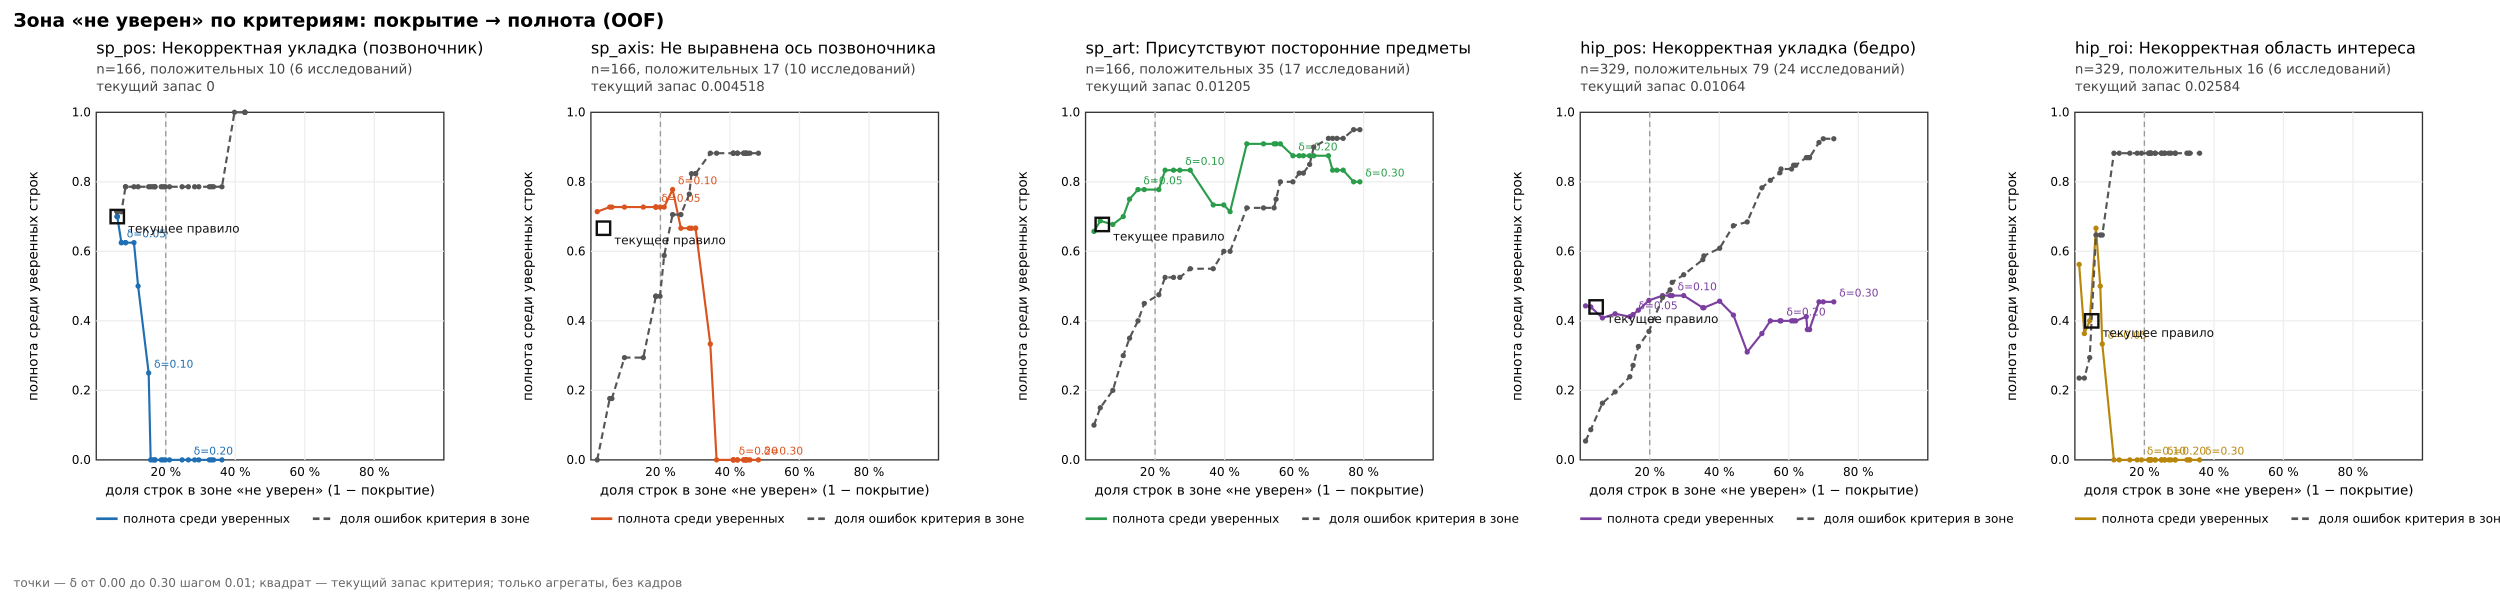
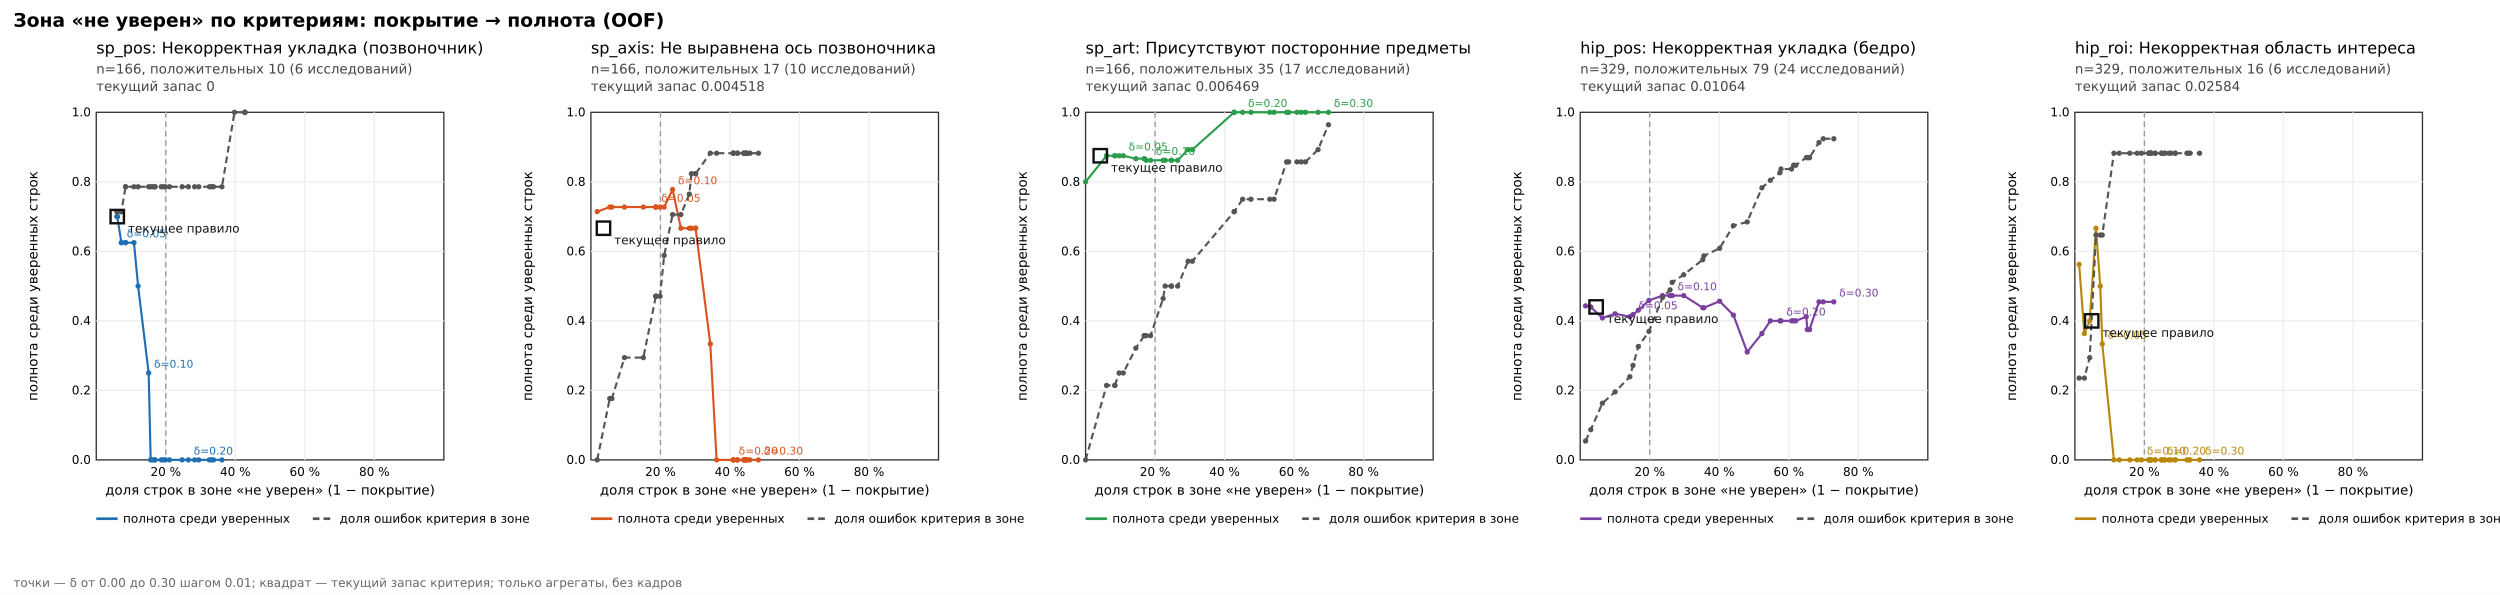
<svg xmlns="http://www.w3.org/2000/svg" width="1870" height="445" viewBox="0 0 1870 445" font-family="DejaVu Sans, Arial, sans-serif" font-size="11">
  <rect x="0" y="0" width="1870" height="445" fill="white" />
  <text x="10" y="20" font-size="14" font-weight="bold">Зона «не уверен» по критериям: покрытие → полнота (OOF)</text>
  <text x="72" y="40" font-size="12">sp_pos: Некорректная укладка (позвоночник)</text>
  <text x="72" y="55" font-size="10" fill="#444">n=166, положительных 10 (6 исследований)</text>
  <text x="72" y="68" font-size="10" fill="#444">текущий запас 0</text>
  <rect x="72" y="84" width="260" height="260" fill="none" stroke="#333" />
  <line x1="124.0" y1="84" x2="124.0" y2="344" stroke="#eee" />
  <line x1="72" y1="292.0" x2="332" y2="292.0" stroke="#eee" />
  <text x="124.0" y="356" text-anchor="middle" font-size="9">20 %</text>
  <text x="68" y="295.0" text-anchor="end" font-size="9">0.2</text>
  <line x1="176.0" y1="84" x2="176.0" y2="344" stroke="#eee" />
  <line x1="72" y1="240.0" x2="332" y2="240.0" stroke="#eee" />
  <text x="176.0" y="356" text-anchor="middle" font-size="9">40 %</text>
  <text x="68" y="243.0" text-anchor="end" font-size="9">0.4</text>
  <line x1="228.0" y1="84" x2="228.0" y2="344" stroke="#eee" />
  <line x1="72" y1="188.0" x2="332" y2="188.0" stroke="#eee" />
  <text x="228.0" y="356" text-anchor="middle" font-size="9">60 %</text>
  <text x="68" y="191.0" text-anchor="end" font-size="9">0.6</text>
  <line x1="280.0" y1="84" x2="280.0" y2="344" stroke="#eee" />
  <line x1="72" y1="136.0" x2="332" y2="136.0" stroke="#eee" />
  <text x="280.0" y="356" text-anchor="middle" font-size="9">80 %</text>
  <text x="68" y="139.0" text-anchor="end" font-size="9">0.8</text>
  <text x="68" y="347.0" text-anchor="end" font-size="9">0.0</text>
  <text x="68" y="87.0" text-anchor="end" font-size="9">1.0</text>
  <line x1="124.0" y1="84" x2="124.0" y2="344" stroke="#999" stroke-dasharray="4 3" />
  <polyline points="87.7,162.0 87.7,162.0 87.7,162.0 87.7,162.0 90.8,181.5 90.8,181.5 93.9,181.5 93.9,181.5 100.2,181.5 103.3,214.0 111.2,279.0 112.7,344.0 114.3,344.0 115.9,344.0 115.9,344.0 120.6,344.0 122.1,344.0 123.7,344.0 126.8,344.0 136.2,344.0 140.9,344.0 145.6,344.0 148.7,344.0 156.6,344.0 158.1,344.0 159.7,344.0 166.0,344.0" fill="none" stroke="#1f6fb2" stroke-width="1.6" />
  <circle cx="87.7" cy="162.0" r="2" fill="#1f6fb2" />
  <circle cx="87.7" cy="162.0" r="2" fill="#1f6fb2" />
  <circle cx="87.7" cy="162.0" r="2" fill="#1f6fb2" />
  <circle cx="87.7" cy="162.0" r="2" fill="#1f6fb2" />
  <circle cx="90.8" cy="181.5" r="2" fill="#1f6fb2" />
  <circle cx="90.8" cy="181.5" r="2" fill="#1f6fb2" />
  <circle cx="93.9" cy="181.5" r="2" fill="#1f6fb2" />
  <circle cx="93.9" cy="181.5" r="2" fill="#1f6fb2" />
  <circle cx="100.2" cy="181.5" r="2" fill="#1f6fb2" />
  <circle cx="103.3" cy="214.0" r="2" fill="#1f6fb2" />
  <circle cx="111.2" cy="279.0" r="2" fill="#1f6fb2" />
  <circle cx="112.7" cy="344.0" r="2" fill="#1f6fb2" />
  <circle cx="114.3" cy="344.0" r="2" fill="#1f6fb2" />
  <circle cx="115.9" cy="344.0" r="2" fill="#1f6fb2" />
  <circle cx="115.9" cy="344.0" r="2" fill="#1f6fb2" />
  <circle cx="120.6" cy="344.0" r="2" fill="#1f6fb2" />
  <circle cx="122.1" cy="344.0" r="2" fill="#1f6fb2" />
  <circle cx="123.7" cy="344.0" r="2" fill="#1f6fb2" />
  <circle cx="126.8" cy="344.0" r="2" fill="#1f6fb2" />
  <circle cx="136.2" cy="344.0" r="2" fill="#1f6fb2" />
  <circle cx="140.9" cy="344.0" r="2" fill="#1f6fb2" />
  <circle cx="145.6" cy="344.0" r="2" fill="#1f6fb2" />
  <circle cx="148.7" cy="344.0" r="2" fill="#1f6fb2" />
  <circle cx="156.6" cy="344.0" r="2" fill="#1f6fb2" />
  <circle cx="158.1" cy="344.0" r="2" fill="#1f6fb2" />
  <circle cx="159.7" cy="344.0" r="2" fill="#1f6fb2" />
  <circle cx="166.0" cy="344.0" r="2" fill="#1f6fb2" />
  <text x="94.8" y="177.5" font-size="8" fill="#1f6fb2">δ=0.05</text>
  <text x="115.2" y="275.0" font-size="8" fill="#1f6fb2">δ=0.10</text>
  <text x="144.9" y="340.0" font-size="8" fill="#1f6fb2">δ=0.20</text>
  <polyline points="87.7,158.3 87.7,158.3 87.7,158.3 87.7,158.3 90.8,158.3 90.8,158.3 93.9,139.7 93.9,139.7 100.2,139.7 103.3,139.7 111.2,139.7 112.7,139.7 114.3,139.7 115.9,139.7 115.9,139.7 120.6,139.7 122.1,139.7 123.7,139.7 126.8,139.7 136.2,139.7 140.9,139.7 145.6,139.7 148.7,139.7 156.6,139.7 158.1,139.7 159.7,139.7 166.0,139.7 175.4,84.0 183.2,84.0 183.2,84.0 183.2,84.0" fill="none" stroke="#555" stroke-width="1.6" stroke-dasharray="5 3" />
  <circle cx="87.7" cy="158.3" r="2" fill="#555" />
  <circle cx="87.7" cy="158.3" r="2" fill="#555" />
  <circle cx="87.7" cy="158.3" r="2" fill="#555" />
  <circle cx="87.7" cy="158.3" r="2" fill="#555" />
  <circle cx="90.8" cy="158.3" r="2" fill="#555" />
  <circle cx="90.8" cy="158.3" r="2" fill="#555" />
  <circle cx="93.9" cy="139.7" r="2" fill="#555" />
  <circle cx="93.9" cy="139.7" r="2" fill="#555" />
  <circle cx="100.2" cy="139.7" r="2" fill="#555" />
  <circle cx="103.3" cy="139.7" r="2" fill="#555" />
  <circle cx="111.2" cy="139.7" r="2" fill="#555" />
  <circle cx="112.7" cy="139.7" r="2" fill="#555" />
  <circle cx="114.3" cy="139.7" r="2" fill="#555" />
  <circle cx="115.9" cy="139.7" r="2" fill="#555" />
  <circle cx="115.9" cy="139.7" r="2" fill="#555" />
  <circle cx="120.6" cy="139.7" r="2" fill="#555" />
  <circle cx="122.1" cy="139.7" r="2" fill="#555" />
  <circle cx="123.7" cy="139.7" r="2" fill="#555" />
  <circle cx="126.8" cy="139.7" r="2" fill="#555" />
  <circle cx="136.2" cy="139.7" r="2" fill="#555" />
  <circle cx="140.9" cy="139.7" r="2" fill="#555" />
  <circle cx="145.6" cy="139.7" r="2" fill="#555" />
  <circle cx="148.7" cy="139.7" r="2" fill="#555" />
  <circle cx="156.6" cy="139.7" r="2" fill="#555" />
  <circle cx="158.1" cy="139.7" r="2" fill="#555" />
  <circle cx="159.7" cy="139.7" r="2" fill="#555" />
  <circle cx="166.0" cy="139.7" r="2" fill="#555" />
  <circle cx="175.4" cy="84.0" r="2" fill="#555" />
  <circle cx="183.2" cy="84.0" r="2" fill="#555" />
  <circle cx="183.2" cy="84.0" r="2" fill="#555" />
  <circle cx="183.2" cy="84.0" r="2" fill="#555" />
  <rect x="82.7" y="157.0" width="10" height="10" fill="none" stroke="#111" stroke-width="1.8" />
  <text x="95.7" y="174.0" font-size="9" fill="#111">текущее правило</text>
  <text x="202.0" y="370" text-anchor="middle" font-size="10">доля строк в зоне «не уверен» (1 − покрытие)</text>
  <text transform="translate(28,214.0) rotate(-90)" text-anchor="middle" font-size="10">полнота среди уверенных строк</text>
  <line x1="72" y1="388" x2="88" y2="388" stroke="#1f6fb2" stroke-width="2" />
  <text x="92" y="391" font-size="9">полнота среди уверенных</text>
  <line x1="234" y1="388" x2="250" y2="388" stroke="#555" stroke-width="2" stroke-dasharray="5 3" />
  <text x="254" y="391" font-size="9">доля ошибок критерия в зоне</text>
  <text x="442" y="40" font-size="12">sp_axis: Не выравнена ось позвоночника</text>
  <text x="442" y="55" font-size="10" fill="#444">n=166, положительных 17 (10 исследований)</text>
  <text x="442" y="68" font-size="10" fill="#444">текущий запас 0.004518</text>
  <rect x="442" y="84" width="260" height="260" fill="none" stroke="#333" />
  <line x1="494.0" y1="84" x2="494.0" y2="344" stroke="#eee" />
  <line x1="442" y1="292.0" x2="702" y2="292.0" stroke="#eee" />
  <text x="494.0" y="356" text-anchor="middle" font-size="9">20 %</text>
  <text x="438" y="295.0" text-anchor="end" font-size="9">0.2</text>
  <line x1="546.0" y1="84" x2="546.0" y2="344" stroke="#eee" />
  <line x1="442" y1="240.0" x2="702" y2="240.0" stroke="#eee" />
  <text x="546.0" y="356" text-anchor="middle" font-size="9">40 %</text>
  <text x="438" y="243.0" text-anchor="end" font-size="9">0.4</text>
  <line x1="598.0" y1="84" x2="598.0" y2="344" stroke="#eee" />
  <line x1="442" y1="188.0" x2="702" y2="188.0" stroke="#eee" />
  <text x="598.0" y="356" text-anchor="middle" font-size="9">60 %</text>
  <text x="438" y="191.0" text-anchor="end" font-size="9">0.6</text>
  <line x1="650.0" y1="84" x2="650.0" y2="344" stroke="#eee" />
  <line x1="442" y1="136.0" x2="702" y2="136.0" stroke="#eee" />
  <text x="650.0" y="356" text-anchor="middle" font-size="9">80 %</text>
  <text x="438" y="139.0" text-anchor="end" font-size="9">0.8</text>
  <text x="438" y="347.0" text-anchor="end" font-size="9">0.0</text>
  <text x="438" y="87.0" text-anchor="end" font-size="9">1.0</text>
  <line x1="494.0" y1="84" x2="494.0" y2="344" stroke="#999" stroke-dasharray="4 3" />
  <polyline points="446.7,158.3 456.1,154.9 457.7,154.9 467.1,154.9 481.2,154.9 490.6,154.9 490.6,154.9 490.6,154.9 493.7,154.9 496.8,154.9 503.1,141.8 509.3,170.7 515.6,170.7 517.2,170.7 520.3,170.7 520.3,170.7 531.3,257.3 536.0,344.0 548.5,344.0 548.5,344.0 548.5,344.0 551.6,344.0 551.6,344.0 556.3,344.0 556.3,344.0 557.9,344.0 557.9,344.0 557.9,344.0 559.5,344.0 561.0,344.0 567.3,344.0" fill="none" stroke="#d9541e" stroke-width="1.6" />
  <circle cx="446.7" cy="158.3" r="2" fill="#d9541e" />
  <circle cx="456.1" cy="154.9" r="2" fill="#d9541e" />
  <circle cx="457.7" cy="154.9" r="2" fill="#d9541e" />
  <circle cx="467.1" cy="154.9" r="2" fill="#d9541e" />
  <circle cx="481.2" cy="154.9" r="2" fill="#d9541e" />
  <circle cx="490.6" cy="154.9" r="2" fill="#d9541e" />
  <circle cx="490.6" cy="154.9" r="2" fill="#d9541e" />
  <circle cx="490.6" cy="154.9" r="2" fill="#d9541e" />
  <circle cx="493.7" cy="154.9" r="2" fill="#d9541e" />
  <circle cx="496.8" cy="154.9" r="2" fill="#d9541e" />
  <circle cx="503.1" cy="141.8" r="2" fill="#d9541e" />
  <circle cx="509.3" cy="170.7" r="2" fill="#d9541e" />
  <circle cx="515.6" cy="170.7" r="2" fill="#d9541e" />
  <circle cx="517.2" cy="170.7" r="2" fill="#d9541e" />
  <circle cx="520.3" cy="170.7" r="2" fill="#d9541e" />
  <circle cx="520.3" cy="170.7" r="2" fill="#d9541e" />
  <circle cx="531.3" cy="257.3" r="2" fill="#d9541e" />
  <circle cx="536.0" cy="344.0" r="2" fill="#d9541e" />
  <circle cx="548.5" cy="344.0" r="2" fill="#d9541e" />
  <circle cx="548.5" cy="344.0" r="2" fill="#d9541e" />
  <circle cx="548.5" cy="344.0" r="2" fill="#d9541e" />
  <circle cx="551.6" cy="344.0" r="2" fill="#d9541e" />
  <circle cx="551.6" cy="344.0" r="2" fill="#d9541e" />
  <circle cx="556.3" cy="344.0" r="2" fill="#d9541e" />
  <circle cx="556.3" cy="344.0" r="2" fill="#d9541e" />
  <circle cx="557.9" cy="344.0" r="2" fill="#d9541e" />
  <circle cx="557.9" cy="344.0" r="2" fill="#d9541e" />
  <circle cx="557.9" cy="344.0" r="2" fill="#d9541e" />
  <circle cx="559.5" cy="344.0" r="2" fill="#d9541e" />
  <circle cx="561.0" cy="344.0" r="2" fill="#d9541e" />
  <circle cx="567.3" cy="344.0" r="2" fill="#d9541e" />
  <text x="494.6" y="150.9" font-size="8" fill="#d9541e">δ=0.05</text>
  <text x="507.1" y="137.8" font-size="8" fill="#d9541e">δ=0.10</text>
  <text x="552.5" y="340.0" font-size="8" fill="#d9541e">δ=0.20</text>
  <text x="571.3" y="340.0" font-size="8" fill="#d9541e">δ=0.30</text>
  <polyline points="446.7,344.0 456.1,298.1 457.7,298.1 467.1,267.5 481.2,267.5 490.6,221.6 490.6,221.6 490.6,221.6 493.7,221.6 496.8,191.1 503.1,160.5 509.3,160.5 515.6,145.2 517.2,129.9 520.3,129.9 520.3,129.9 531.3,114.6 536.0,114.6 548.5,114.6 548.5,114.6 548.5,114.6 551.6,114.6 551.6,114.6 556.3,114.6 556.3,114.6 557.9,114.6 557.9,114.6 557.9,114.6 559.5,114.6 561.0,114.6 567.3,114.6" fill="none" stroke="#555" stroke-width="1.6" stroke-dasharray="5 3" />
  <circle cx="446.7" cy="344.0" r="2" fill="#555" />
  <circle cx="456.1" cy="298.1" r="2" fill="#555" />
  <circle cx="457.7" cy="298.1" r="2" fill="#555" />
  <circle cx="467.1" cy="267.5" r="2" fill="#555" />
  <circle cx="481.2" cy="267.5" r="2" fill="#555" />
  <circle cx="490.6" cy="221.6" r="2" fill="#555" />
  <circle cx="490.6" cy="221.6" r="2" fill="#555" />
  <circle cx="490.6" cy="221.6" r="2" fill="#555" />
  <circle cx="493.7" cy="221.6" r="2" fill="#555" />
  <circle cx="496.8" cy="191.1" r="2" fill="#555" />
  <circle cx="503.1" cy="160.5" r="2" fill="#555" />
  <circle cx="509.3" cy="160.5" r="2" fill="#555" />
  <circle cx="515.6" cy="145.2" r="2" fill="#555" />
  <circle cx="517.2" cy="129.9" r="2" fill="#555" />
  <circle cx="520.3" cy="129.9" r="2" fill="#555" />
  <circle cx="520.3" cy="129.9" r="2" fill="#555" />
  <circle cx="531.3" cy="114.6" r="2" fill="#555" />
  <circle cx="536.0" cy="114.6" r="2" fill="#555" />
  <circle cx="548.5" cy="114.6" r="2" fill="#555" />
  <circle cx="548.5" cy="114.6" r="2" fill="#555" />
  <circle cx="548.5" cy="114.6" r="2" fill="#555" />
  <circle cx="551.6" cy="114.6" r="2" fill="#555" />
  <circle cx="551.6" cy="114.6" r="2" fill="#555" />
  <circle cx="556.3" cy="114.6" r="2" fill="#555" />
  <circle cx="556.3" cy="114.6" r="2" fill="#555" />
  <circle cx="557.9" cy="114.6" r="2" fill="#555" />
  <circle cx="557.9" cy="114.6" r="2" fill="#555" />
  <circle cx="557.9" cy="114.6" r="2" fill="#555" />
  <circle cx="559.5" cy="114.6" r="2" fill="#555" />
  <circle cx="561.0" cy="114.6" r="2" fill="#555" />
  <circle cx="567.3" cy="114.6" r="2" fill="#555" />
  <rect x="446.4" y="165.7" width="10" height="10" fill="none" stroke="#111" stroke-width="1.8" />
  <text x="459.4" y="182.7" font-size="9" fill="#111">текущее правило</text>
  <text x="572.0" y="370" text-anchor="middle" font-size="10">доля строк в зоне «не уверен» (1 − покрытие)</text>
  <text transform="translate(398,214.0) rotate(-90)" text-anchor="middle" font-size="10">полнота среди уверенных строк</text>
  <line x1="442" y1="388" x2="458" y2="388" stroke="#d9541e" stroke-width="2" />
  <text x="462" y="391" font-size="9">полнота среди уверенных</text>
  <line x1="604" y1="388" x2="620" y2="388" stroke="#555" stroke-width="2" stroke-dasharray="5 3" />
  <text x="624" y="391" font-size="9">доля ошибок критерия в зоне</text>
  <text x="812" y="40" font-size="12">sp_art: Присутствуют посторонние предметы</text>
  <text x="812" y="55" font-size="10" fill="#444">n=166, положительных 35 (17 исследований)</text>
-   <text x="812" y="68" font-size="10" fill="#444">текущий запас 0.01205</text>
+   <text x="812" y="68" font-size="10" fill="#444">текущий запас 0.006469</text>
  <rect x="812" y="84" width="260" height="260" fill="none" stroke="#333" />
  <line x1="864.0" y1="84" x2="864.0" y2="344" stroke="#eee" />
  <line x1="812" y1="292.0" x2="1072" y2="292.0" stroke="#eee" />
  <text x="864.0" y="356" text-anchor="middle" font-size="9">20 %</text>
  <text x="808" y="295.0" text-anchor="end" font-size="9">0.2</text>
  <line x1="916.0" y1="84" x2="916.0" y2="344" stroke="#eee" />
  <line x1="812" y1="240.0" x2="1072" y2="240.0" stroke="#eee" />
  <text x="916.0" y="356" text-anchor="middle" font-size="9">40 %</text>
  <text x="808" y="243.0" text-anchor="end" font-size="9">0.4</text>
  <line x1="968.0" y1="84" x2="968.0" y2="344" stroke="#eee" />
  <line x1="812" y1="188.0" x2="1072" y2="188.0" stroke="#eee" />
  <text x="968.0" y="356" text-anchor="middle" font-size="9">60 %</text>
  <text x="808" y="191.0" text-anchor="end" font-size="9">0.6</text>
  <line x1="1020.0" y1="84" x2="1020.0" y2="344" stroke="#eee" />
  <line x1="812" y1="136.0" x2="1072" y2="136.0" stroke="#eee" />
  <text x="1020.0" y="356" text-anchor="middle" font-size="9">80 %</text>
  <text x="808" y="139.0" text-anchor="end" font-size="9">0.8</text>
  <text x="808" y="347.0" text-anchor="end" font-size="9">0.0</text>
  <text x="808" y="87.0" text-anchor="end" font-size="9">1.0</text>
  <line x1="864.0" y1="84" x2="864.0" y2="344" stroke="#999" stroke-dasharray="4 3" />
-   <polyline points="818.3,173.1 823.0,165.2 832.4,167.9 840.2,162.0 844.9,149.0 851.2,141.8 855.9,141.8 866.8,141.8 871.5,127.3 877.8,127.3 882.5,127.3 890.3,127.3 907.5,153.3 915.4,153.3 920.1,158.3 932.6,107.6 945.1,107.6 953.0,107.6 954.5,107.6 957.7,107.6 967.1,116.5 971.8,116.5 974.9,116.5 979.6,116.5 982.7,116.5 993.7,116.5 996.8,127.3 1000.0,127.3 1004.7,127.3 1012.5,136.0 1017.2,136.0" fill="none" stroke="#2a9d4b" stroke-width="1.6" />
-   <circle cx="818.3" cy="173.1" r="2" fill="#2a9d4b" />
-   <circle cx="823.0" cy="165.2" r="2" fill="#2a9d4b" />
-   <circle cx="832.4" cy="167.9" r="2" fill="#2a9d4b" />
-   <circle cx="840.2" cy="162.0" r="2" fill="#2a9d4b" />
-   <circle cx="844.9" cy="149.0" r="2" fill="#2a9d4b" />
-   <circle cx="851.2" cy="141.8" r="2" fill="#2a9d4b" />
-   <circle cx="855.9" cy="141.8" r="2" fill="#2a9d4b" />
-   <circle cx="866.8" cy="141.8" r="2" fill="#2a9d4b" />
-   <circle cx="871.5" cy="127.3" r="2" fill="#2a9d4b" />
-   <circle cx="877.8" cy="127.3" r="2" fill="#2a9d4b" />
-   <circle cx="882.5" cy="127.3" r="2" fill="#2a9d4b" />
-   <circle cx="890.3" cy="127.3" r="2" fill="#2a9d4b" />
-   <circle cx="907.5" cy="153.3" r="2" fill="#2a9d4b" />
-   <circle cx="915.4" cy="153.3" r="2" fill="#2a9d4b" />
-   <circle cx="920.1" cy="158.3" r="2" fill="#2a9d4b" />
-   <circle cx="932.6" cy="107.6" r="2" fill="#2a9d4b" />
-   <circle cx="945.1" cy="107.6" r="2" fill="#2a9d4b" />
-   <circle cx="953.0" cy="107.6" r="2" fill="#2a9d4b" />
-   <circle cx="954.5" cy="107.6" r="2" fill="#2a9d4b" />
-   <circle cx="957.7" cy="107.6" r="2" fill="#2a9d4b" />
-   <circle cx="967.1" cy="116.5" r="2" fill="#2a9d4b" />
-   <circle cx="971.8" cy="116.5" r="2" fill="#2a9d4b" />
-   <circle cx="974.9" cy="116.5" r="2" fill="#2a9d4b" />
-   <circle cx="979.6" cy="116.5" r="2" fill="#2a9d4b" />
-   <circle cx="982.7" cy="116.5" r="2" fill="#2a9d4b" />
-   <circle cx="993.7" cy="116.5" r="2" fill="#2a9d4b" />
-   <circle cx="996.8" cy="127.3" r="2" fill="#2a9d4b" />
-   <circle cx="1000.0" cy="127.3" r="2" fill="#2a9d4b" />
-   <circle cx="1004.7" cy="127.3" r="2" fill="#2a9d4b" />
-   <circle cx="1012.5" cy="136.0" r="2" fill="#2a9d4b" />
-   <circle cx="1017.2" cy="136.0" r="2" fill="#2a9d4b" />
-   <text x="855.2" y="137.8" font-size="8" fill="#2a9d4b">δ=0.05</text>
-   <text x="886.5" y="123.3" font-size="8" fill="#2a9d4b">δ=0.10</text>
-   <text x="971.1" y="112.5" font-size="8" fill="#2a9d4b">δ=0.20</text>
-   <text x="1021.2" y="132.0" font-size="8" fill="#2a9d4b">δ=0.30</text>
-   <polyline points="818.3,318.0 823.0,305.0 832.4,292.0 840.2,266.0 844.9,253.0 851.2,240.0 855.9,227.0 866.8,220.5 871.5,207.5 877.8,207.5 882.5,207.5 890.3,201.0 907.5,201.0 915.4,188.0 920.1,188.0 932.6,155.5 945.1,155.5 953.0,155.5 954.5,149.0 957.7,136.0 967.1,136.0 971.8,129.5 974.9,129.5 979.6,123.0 982.7,110.0 993.7,103.5 996.8,103.5 1000.0,103.5 1004.7,103.5 1012.5,97.0 1017.2,97.0" fill="none" stroke="#555" stroke-width="1.6" stroke-dasharray="5 3" />
-   <circle cx="818.3" cy="318.0" r="2" fill="#555" />
-   <circle cx="823.0" cy="305.0" r="2" fill="#555" />
-   <circle cx="832.4" cy="292.0" r="2" fill="#555" />
-   <circle cx="840.2" cy="266.0" r="2" fill="#555" />
-   <circle cx="844.9" cy="253.0" r="2" fill="#555" />
-   <circle cx="851.2" cy="240.0" r="2" fill="#555" />
-   <circle cx="855.9" cy="227.0" r="2" fill="#555" />
-   <circle cx="866.8" cy="220.5" r="2" fill="#555" />
-   <circle cx="871.5" cy="207.5" r="2" fill="#555" />
-   <circle cx="877.8" cy="207.5" r="2" fill="#555" />
-   <circle cx="882.5" cy="207.5" r="2" fill="#555" />
-   <circle cx="890.3" cy="201.0" r="2" fill="#555" />
-   <circle cx="907.5" cy="201.0" r="2" fill="#555" />
-   <circle cx="915.4" cy="188.0" r="2" fill="#555" />
-   <circle cx="920.1" cy="188.0" r="2" fill="#555" />
-   <circle cx="932.6" cy="155.5" r="2" fill="#555" />
-   <circle cx="945.1" cy="155.5" r="2" fill="#555" />
-   <circle cx="953.0" cy="155.5" r="2" fill="#555" />
-   <circle cx="954.5" cy="149.0" r="2" fill="#555" />
-   <circle cx="957.7" cy="136.0" r="2" fill="#555" />
-   <circle cx="967.1" cy="136.0" r="2" fill="#555" />
-   <circle cx="971.8" cy="129.5" r="2" fill="#555" />
-   <circle cx="974.9" cy="129.5" r="2" fill="#555" />
-   <circle cx="979.6" cy="123.0" r="2" fill="#555" />
-   <circle cx="982.7" cy="110.0" r="2" fill="#555" />
-   <circle cx="993.7" cy="103.5" r="2" fill="#555" />
-   <circle cx="996.8" cy="103.5" r="2" fill="#555" />
-   <circle cx="1000.0" cy="103.5" r="2" fill="#555" />
-   <circle cx="1004.7" cy="103.5" r="2" fill="#555" />
-   <circle cx="1012.5" cy="97.0" r="2" fill="#555" />
-   <circle cx="1017.2" cy="97.0" r="2" fill="#555" />
-   <rect x="819.5" y="162.9" width="10" height="10" fill="none" stroke="#111" stroke-width="1.8" />
-   <text x="832.5" y="179.9" font-size="9" fill="#111">текущее правило</text>
+   <polyline points="812.0,136.0 827.7,116.5 833.9,116.5 833.9,116.5 837.1,116.5 840.2,116.5 849.6,118.7 855.9,118.7 855.9,118.7 857.4,119.9 860.6,119.9 870.0,119.9 871.5,119.9 876.2,119.9 876.2,119.9 880.9,119.9 888.7,111.9 891.9,111.9 923.2,84.0 923.2,84.0 929.5,84.0 935.7,84.0 949.8,84.0 953.0,84.0 962.4,84.0 963.9,84.0 970.2,84.0 973.3,84.0 976.5,84.0 985.9,84.0 993.7,84.0" fill="none" stroke="#2a9d4b" stroke-width="1.6" />
+   <circle cx="812.0" cy="136.0" r="2" fill="#2a9d4b" />
+   <circle cx="827.7" cy="116.5" r="2" fill="#2a9d4b" />
+   <circle cx="833.9" cy="116.5" r="2" fill="#2a9d4b" />
+   <circle cx="833.9" cy="116.5" r="2" fill="#2a9d4b" />
+   <circle cx="837.1" cy="116.5" r="2" fill="#2a9d4b" />
+   <circle cx="840.2" cy="116.5" r="2" fill="#2a9d4b" />
+   <circle cx="849.6" cy="118.7" r="2" fill="#2a9d4b" />
+   <circle cx="855.9" cy="118.7" r="2" fill="#2a9d4b" />
+   <circle cx="855.9" cy="118.7" r="2" fill="#2a9d4b" />
+   <circle cx="857.4" cy="119.9" r="2" fill="#2a9d4b" />
+   <circle cx="860.6" cy="119.9" r="2" fill="#2a9d4b" />
+   <circle cx="870.0" cy="119.9" r="2" fill="#2a9d4b" />
+   <circle cx="871.5" cy="119.9" r="2" fill="#2a9d4b" />
+   <circle cx="876.2" cy="119.9" r="2" fill="#2a9d4b" />
+   <circle cx="876.2" cy="119.9" r="2" fill="#2a9d4b" />
+   <circle cx="880.9" cy="119.9" r="2" fill="#2a9d4b" />
+   <circle cx="888.7" cy="111.9" r="2" fill="#2a9d4b" />
+   <circle cx="891.9" cy="111.9" r="2" fill="#2a9d4b" />
+   <circle cx="923.2" cy="84.0" r="2" fill="#2a9d4b" />
+   <circle cx="923.2" cy="84.0" r="2" fill="#2a9d4b" />
+   <circle cx="929.5" cy="84.0" r="2" fill="#2a9d4b" />
+   <circle cx="935.7" cy="84.0" r="2" fill="#2a9d4b" />
+   <circle cx="949.8" cy="84.0" r="2" fill="#2a9d4b" />
+   <circle cx="953.0" cy="84.0" r="2" fill="#2a9d4b" />
+   <circle cx="962.4" cy="84.0" r="2" fill="#2a9d4b" />
+   <circle cx="963.9" cy="84.0" r="2" fill="#2a9d4b" />
+   <circle cx="970.2" cy="84.0" r="2" fill="#2a9d4b" />
+   <circle cx="973.3" cy="84.0" r="2" fill="#2a9d4b" />
+   <circle cx="976.5" cy="84.0" r="2" fill="#2a9d4b" />
+   <circle cx="985.9" cy="84.0" r="2" fill="#2a9d4b" />
+   <circle cx="993.7" cy="84.0" r="2" fill="#2a9d4b" />
+   <text x="844.2" y="112.5" font-size="8" fill="#2a9d4b">δ=0.05</text>
+   <text x="864.6" y="115.9" font-size="8" fill="#2a9d4b">δ=0.10</text>
+   <text x="933.5" y="80.0" font-size="8" fill="#2a9d4b">δ=0.20</text>
+   <text x="997.7" y="80.0" font-size="8" fill="#2a9d4b">δ=0.30</text>
+   <polyline points="812.0,344.0 827.7,288.3 833.9,288.3 833.9,288.3 837.1,279.0 840.2,279.0 849.6,260.4 855.9,251.1 855.9,251.1 857.4,251.1 860.6,251.1 870.0,223.3 871.5,214.0 876.2,214.0 876.2,214.0 880.9,214.0 888.7,195.4 891.9,195.4 923.2,158.3 923.2,158.3 929.5,149.0 935.7,149.0 949.8,149.0 953.0,149.0 962.4,121.1 963.9,121.1 970.2,121.1 973.3,121.1 976.5,121.1 985.9,111.9 993.7,93.3" fill="none" stroke="#555" stroke-width="1.6" stroke-dasharray="5 3" />
+   <circle cx="812.0" cy="344.0" r="2" fill="#555" />
+   <circle cx="827.7" cy="288.3" r="2" fill="#555" />
+   <circle cx="833.9" cy="288.3" r="2" fill="#555" />
+   <circle cx="833.9" cy="288.3" r="2" fill="#555" />
+   <circle cx="837.1" cy="279.0" r="2" fill="#555" />
+   <circle cx="840.2" cy="279.0" r="2" fill="#555" />
+   <circle cx="849.6" cy="260.4" r="2" fill="#555" />
+   <circle cx="855.9" cy="251.1" r="2" fill="#555" />
+   <circle cx="855.9" cy="251.1" r="2" fill="#555" />
+   <circle cx="857.4" cy="251.1" r="2" fill="#555" />
+   <circle cx="860.6" cy="251.1" r="2" fill="#555" />
+   <circle cx="870.0" cy="223.3" r="2" fill="#555" />
+   <circle cx="871.5" cy="214.0" r="2" fill="#555" />
+   <circle cx="876.2" cy="214.0" r="2" fill="#555" />
+   <circle cx="876.2" cy="214.0" r="2" fill="#555" />
+   <circle cx="880.9" cy="214.0" r="2" fill="#555" />
+   <circle cx="888.7" cy="195.4" r="2" fill="#555" />
+   <circle cx="891.9" cy="195.4" r="2" fill="#555" />
+   <circle cx="923.2" cy="158.3" r="2" fill="#555" />
+   <circle cx="923.2" cy="158.3" r="2" fill="#555" />
+   <circle cx="929.5" cy="149.0" r="2" fill="#555" />
+   <circle cx="935.7" cy="149.0" r="2" fill="#555" />
+   <circle cx="949.8" cy="149.0" r="2" fill="#555" />
+   <circle cx="953.0" cy="149.0" r="2" fill="#555" />
+   <circle cx="962.4" cy="121.1" r="2" fill="#555" />
+   <circle cx="963.9" cy="121.1" r="2" fill="#555" />
+   <circle cx="970.2" cy="121.1" r="2" fill="#555" />
+   <circle cx="973.3" cy="121.1" r="2" fill="#555" />
+   <circle cx="976.5" cy="121.1" r="2" fill="#555" />
+   <circle cx="985.9" cy="111.9" r="2" fill="#555" />
+   <circle cx="993.7" cy="93.3" r="2" fill="#555" />
+   <rect x="818.0" y="111.5" width="10" height="10" fill="none" stroke="#111" stroke-width="1.8" />
+   <text x="831.0" y="128.5" font-size="9" fill="#111">текущее правило</text>
  <text x="942.0" y="370" text-anchor="middle" font-size="10">доля строк в зоне «не уверен» (1 − покрытие)</text>
  <text transform="translate(768,214.0) rotate(-90)" text-anchor="middle" font-size="10">полнота среди уверенных строк</text>
  <line x1="812" y1="388" x2="828" y2="388" stroke="#2a9d4b" stroke-width="2" />
  <text x="832" y="391" font-size="9">полнота среди уверенных</text>
  <line x1="974" y1="388" x2="990" y2="388" stroke="#555" stroke-width="2" stroke-dasharray="5 3" />
  <text x="994" y="391" font-size="9">доля ошибок критерия в зоне</text>
  <text x="1182" y="40" font-size="12">hip_pos: Некорректная укладка (бедро)</text>
  <text x="1182" y="55" font-size="10" fill="#444">n=329, положительных 79 (24 исследований)</text>
  <text x="1182" y="68" font-size="10" fill="#444">текущий запас 0.01064</text>
  <rect x="1182" y="84" width="260" height="260" fill="none" stroke="#333" />
  <line x1="1234.0" y1="84" x2="1234.0" y2="344" stroke="#eee" />
  <line x1="1182" y1="292.0" x2="1442" y2="292.0" stroke="#eee" />
  <text x="1234.0" y="356" text-anchor="middle" font-size="9">20 %</text>
  <text x="1178" y="295.0" text-anchor="end" font-size="9">0.2</text>
  <line x1="1286.0" y1="84" x2="1286.0" y2="344" stroke="#eee" />
  <line x1="1182" y1="240.0" x2="1442" y2="240.0" stroke="#eee" />
  <text x="1286.0" y="356" text-anchor="middle" font-size="9">40 %</text>
  <text x="1178" y="243.0" text-anchor="end" font-size="9">0.4</text>
  <line x1="1338.0" y1="84" x2="1338.0" y2="344" stroke="#eee" />
  <line x1="1182" y1="188.0" x2="1442" y2="188.0" stroke="#eee" />
  <text x="1338.0" y="356" text-anchor="middle" font-size="9">60 %</text>
  <text x="1178" y="191.0" text-anchor="end" font-size="9">0.6</text>
  <line x1="1390.0" y1="84" x2="1390.0" y2="344" stroke="#eee" />
  <line x1="1182" y1="136.0" x2="1442" y2="136.0" stroke="#eee" />
  <text x="1390.0" y="356" text-anchor="middle" font-size="9">80 %</text>
  <text x="1178" y="139.0" text-anchor="end" font-size="9">0.8</text>
  <text x="1178" y="347.0" text-anchor="end" font-size="9">0.0</text>
  <text x="1178" y="87.0" text-anchor="end" font-size="9">1.0</text>
  <line x1="1234.0" y1="84" x2="1234.0" y2="344" stroke="#999" stroke-dasharray="4 3" />
  <polyline points="1186.0,228.8 1189.9,229.6 1198.6,237.8 1208.1,234.7 1219.1,236.9 1221.5,235.3 1225.5,232.0 1233.4,224.7 1243.6,221.1 1249.2,221.1 1250.8,221.1 1259.4,221.1 1273.7,230.2 1274.5,230.2 1286.3,225.3 1296.6,235.7 1306.9,263.3 1317.9,249.5 1324.2,240.0 1331.4,240.0 1332.2,240.0 1340.1,240.0 1341.6,240.0 1343.2,240.0 1351.1,236.9 1351.9,246.5 1353.5,246.5 1353.5,246.5 1360.6,225.8 1363.8,225.8 1371.7,225.8" fill="none" stroke="#7b3fa0" stroke-width="1.6" />
  <circle cx="1186.0" cy="228.8" r="2" fill="#7b3fa0" />
  <circle cx="1189.9" cy="229.6" r="2" fill="#7b3fa0" />
  <circle cx="1198.6" cy="237.8" r="2" fill="#7b3fa0" />
  <circle cx="1208.1" cy="234.7" r="2" fill="#7b3fa0" />
  <circle cx="1219.1" cy="236.9" r="2" fill="#7b3fa0" />
  <circle cx="1221.5" cy="235.3" r="2" fill="#7b3fa0" />
  <circle cx="1225.5" cy="232.0" r="2" fill="#7b3fa0" />
  <circle cx="1233.4" cy="224.7" r="2" fill="#7b3fa0" />
  <circle cx="1243.6" cy="221.1" r="2" fill="#7b3fa0" />
  <circle cx="1249.2" cy="221.1" r="2" fill="#7b3fa0" />
  <circle cx="1250.8" cy="221.1" r="2" fill="#7b3fa0" />
  <circle cx="1259.4" cy="221.1" r="2" fill="#7b3fa0" />
  <circle cx="1273.7" cy="230.2" r="2" fill="#7b3fa0" />
  <circle cx="1274.5" cy="230.2" r="2" fill="#7b3fa0" />
  <circle cx="1286.3" cy="225.3" r="2" fill="#7b3fa0" />
  <circle cx="1296.6" cy="235.7" r="2" fill="#7b3fa0" />
  <circle cx="1306.9" cy="263.3" r="2" fill="#7b3fa0" />
  <circle cx="1317.9" cy="249.5" r="2" fill="#7b3fa0" />
  <circle cx="1324.2" cy="240.0" r="2" fill="#7b3fa0" />
  <circle cx="1331.4" cy="240.0" r="2" fill="#7b3fa0" />
  <circle cx="1332.2" cy="240.0" r="2" fill="#7b3fa0" />
  <circle cx="1340.1" cy="240.0" r="2" fill="#7b3fa0" />
  <circle cx="1341.6" cy="240.0" r="2" fill="#7b3fa0" />
  <circle cx="1343.2" cy="240.0" r="2" fill="#7b3fa0" />
  <circle cx="1351.1" cy="236.9" r="2" fill="#7b3fa0" />
  <circle cx="1351.9" cy="246.5" r="2" fill="#7b3fa0" />
  <circle cx="1353.5" cy="246.5" r="2" fill="#7b3fa0" />
  <circle cx="1353.5" cy="246.5" r="2" fill="#7b3fa0" />
  <circle cx="1360.6" cy="225.8" r="2" fill="#7b3fa0" />
  <circle cx="1363.8" cy="225.8" r="2" fill="#7b3fa0" />
  <circle cx="1371.7" cy="225.8" r="2" fill="#7b3fa0" />
  <text x="1225.5" y="231.3" font-size="8" fill="#7b3fa0">δ=0.05</text>
  <text x="1254.8" y="217.1" font-size="8" fill="#7b3fa0">δ=0.10</text>
  <text x="1336.2" y="236.0" font-size="8" fill="#7b3fa0">δ=0.20</text>
  <text x="1375.7" y="221.8" font-size="8" fill="#7b3fa0">δ=0.30</text>
  <polyline points="1186.0,329.9 1189.9,321.4 1198.6,301.6 1208.1,293.1 1219.1,281.8 1221.5,273.3 1225.5,259.2 1233.4,247.9 1243.6,222.5 1249.2,216.8 1250.8,211.2 1259.4,205.5 1273.7,194.2 1274.5,191.4 1286.3,185.7 1296.6,168.8 1306.9,166.0 1317.9,140.5 1324.2,134.9 1331.4,129.2 1332.2,126.4 1340.1,126.4 1341.6,123.6 1343.2,123.6 1351.1,117.9 1351.9,117.9 1353.5,117.9 1353.5,117.9 1360.6,106.6 1363.8,103.8 1371.7,103.8" fill="none" stroke="#555" stroke-width="1.6" stroke-dasharray="5 3" />
  <circle cx="1186.0" cy="329.9" r="2" fill="#555" />
  <circle cx="1189.9" cy="321.4" r="2" fill="#555" />
  <circle cx="1198.6" cy="301.6" r="2" fill="#555" />
  <circle cx="1208.1" cy="293.1" r="2" fill="#555" />
  <circle cx="1219.1" cy="281.8" r="2" fill="#555" />
  <circle cx="1221.5" cy="273.3" r="2" fill="#555" />
  <circle cx="1225.5" cy="259.2" r="2" fill="#555" />
  <circle cx="1233.4" cy="247.9" r="2" fill="#555" />
  <circle cx="1243.6" cy="222.5" r="2" fill="#555" />
  <circle cx="1249.2" cy="216.8" r="2" fill="#555" />
  <circle cx="1250.8" cy="211.2" r="2" fill="#555" />
  <circle cx="1259.4" cy="205.5" r="2" fill="#555" />
  <circle cx="1273.7" cy="194.2" r="2" fill="#555" />
  <circle cx="1274.5" cy="191.4" r="2" fill="#555" />
  <circle cx="1286.3" cy="185.7" r="2" fill="#555" />
  <circle cx="1296.6" cy="168.8" r="2" fill="#555" />
  <circle cx="1306.9" cy="166.0" r="2" fill="#555" />
  <circle cx="1317.9" cy="140.5" r="2" fill="#555" />
  <circle cx="1324.2" cy="134.9" r="2" fill="#555" />
  <circle cx="1331.4" cy="129.2" r="2" fill="#555" />
  <circle cx="1332.2" cy="126.4" r="2" fill="#555" />
  <circle cx="1340.1" cy="126.4" r="2" fill="#555" />
  <circle cx="1341.6" cy="123.6" r="2" fill="#555" />
  <circle cx="1343.2" cy="123.6" r="2" fill="#555" />
  <circle cx="1351.1" cy="117.9" r="2" fill="#555" />
  <circle cx="1351.9" cy="117.9" r="2" fill="#555" />
  <circle cx="1353.5" cy="117.9" r="2" fill="#555" />
  <circle cx="1353.5" cy="117.9" r="2" fill="#555" />
  <circle cx="1360.6" cy="106.6" r="2" fill="#555" />
  <circle cx="1363.8" cy="103.8" r="2" fill="#555" />
  <circle cx="1371.7" cy="103.8" r="2" fill="#555" />
  <rect x="1188.9" y="224.6" width="10" height="10" fill="none" stroke="#111" stroke-width="1.8" />
  <text x="1201.9" y="241.6" font-size="9" fill="#111">текущее правило</text>
  <text x="1312.0" y="370" text-anchor="middle" font-size="10">доля строк в зоне «не уверен» (1 − покрытие)</text>
  <text transform="translate(1138,214.0) rotate(-90)" text-anchor="middle" font-size="10">полнота среди уверенных строк</text>
  <line x1="1182" y1="388" x2="1198" y2="388" stroke="#7b3fa0" stroke-width="2" />
  <text x="1202" y="391" font-size="9">полнота среди уверенных</text>
  <line x1="1344" y1="388" x2="1360" y2="388" stroke="#555" stroke-width="2" stroke-dasharray="5 3" />
  <text x="1364" y="391" font-size="9">доля ошибок критерия в зоне</text>
  <text x="1552" y="40" font-size="12">hip_roi: Некорректная область интереса</text>
  <text x="1552" y="55" font-size="10" fill="#444">n=329, положительных 16 (6 исследований)</text>
  <text x="1552" y="68" font-size="10" fill="#444">текущий запас 0.02584</text>
  <rect x="1552" y="84" width="260" height="260" fill="none" stroke="#333" />
  <line x1="1604.0" y1="84" x2="1604.0" y2="344" stroke="#eee" />
  <line x1="1552" y1="292.0" x2="1812" y2="292.0" stroke="#eee" />
  <text x="1604.0" y="356" text-anchor="middle" font-size="9">20 %</text>
  <text x="1548" y="295.0" text-anchor="end" font-size="9">0.2</text>
  <line x1="1656.0" y1="84" x2="1656.0" y2="344" stroke="#eee" />
  <line x1="1552" y1="240.0" x2="1812" y2="240.0" stroke="#eee" />
  <text x="1656.0" y="356" text-anchor="middle" font-size="9">40 %</text>
  <text x="1548" y="243.0" text-anchor="end" font-size="9">0.4</text>
  <line x1="1708.0" y1="84" x2="1708.0" y2="344" stroke="#eee" />
  <line x1="1552" y1="188.0" x2="1812" y2="188.0" stroke="#eee" />
  <text x="1708.0" y="356" text-anchor="middle" font-size="9">60 %</text>
  <text x="1548" y="191.0" text-anchor="end" font-size="9">0.6</text>
  <line x1="1760.0" y1="84" x2="1760.0" y2="344" stroke="#eee" />
  <line x1="1552" y1="136.0" x2="1812" y2="136.0" stroke="#eee" />
  <text x="1760.0" y="356" text-anchor="middle" font-size="9">80 %</text>
  <text x="1548" y="139.0" text-anchor="end" font-size="9">0.8</text>
  <text x="1548" y="347.0" text-anchor="end" font-size="9">0.0</text>
  <text x="1548" y="87.0" text-anchor="end" font-size="9">1.0</text>
  <line x1="1604.0" y1="84" x2="1604.0" y2="344" stroke="#999" stroke-dasharray="4 3" />
  <polyline points="1555.2,197.8 1559.1,249.5 1563.1,240.0 1567.8,170.7 1571.0,214.0 1572.5,257.3 1581.2,344.0 1585.2,344.0 1593.1,344.0 1598.6,344.0 1601.8,344.0 1607.3,344.0 1607.3,344.0 1608.1,344.0 1608.9,344.0 1608.9,344.0 1608.9,344.0 1612.1,344.0 1612.1,344.0 1616.8,344.0 1616.8,344.0 1619.2,344.0 1619.2,344.0 1622.3,344.0 1623.9,344.0 1627.1,344.0 1627.1,344.0 1635.8,344.0 1637.3,344.0 1638.1,344.0 1645.3,344.0" fill="none" stroke="#b8860b" stroke-width="1.6" />
  <circle cx="1555.2" cy="197.8" r="2" fill="#b8860b" />
  <circle cx="1559.1" cy="249.5" r="2" fill="#b8860b" />
  <circle cx="1563.1" cy="240.0" r="2" fill="#b8860b" />
  <circle cx="1567.8" cy="170.7" r="2" fill="#b8860b" />
  <circle cx="1571.0" cy="214.0" r="2" fill="#b8860b" />
  <circle cx="1572.5" cy="257.3" r="2" fill="#b8860b" />
  <circle cx="1581.2" cy="344.0" r="2" fill="#b8860b" />
  <circle cx="1585.2" cy="344.0" r="2" fill="#b8860b" />
  <circle cx="1593.1" cy="344.0" r="2" fill="#b8860b" />
  <circle cx="1598.6" cy="344.0" r="2" fill="#b8860b" />
  <circle cx="1601.8" cy="344.0" r="2" fill="#b8860b" />
  <circle cx="1607.3" cy="344.0" r="2" fill="#b8860b" />
  <circle cx="1607.3" cy="344.0" r="2" fill="#b8860b" />
  <circle cx="1608.1" cy="344.0" r="2" fill="#b8860b" />
  <circle cx="1608.9" cy="344.0" r="2" fill="#b8860b" />
  <circle cx="1608.9" cy="344.0" r="2" fill="#b8860b" />
  <circle cx="1608.9" cy="344.0" r="2" fill="#b8860b" />
  <circle cx="1612.1" cy="344.0" r="2" fill="#b8860b" />
  <circle cx="1612.1" cy="344.0" r="2" fill="#b8860b" />
  <circle cx="1616.8" cy="344.0" r="2" fill="#b8860b" />
  <circle cx="1616.8" cy="344.0" r="2" fill="#b8860b" />
  <circle cx="1619.2" cy="344.0" r="2" fill="#b8860b" />
  <circle cx="1619.2" cy="344.0" r="2" fill="#b8860b" />
  <circle cx="1622.3" cy="344.0" r="2" fill="#b8860b" />
  <circle cx="1623.9" cy="344.0" r="2" fill="#b8860b" />
  <circle cx="1627.1" cy="344.0" r="2" fill="#b8860b" />
  <circle cx="1627.1" cy="344.0" r="2" fill="#b8860b" />
  <circle cx="1635.8" cy="344.0" r="2" fill="#b8860b" />
  <circle cx="1637.3" cy="344.0" r="2" fill="#b8860b" />
  <circle cx="1638.1" cy="344.0" r="2" fill="#b8860b" />
  <circle cx="1645.3" cy="344.0" r="2" fill="#b8860b" />
  <text x="1576.5" y="253.3" font-size="8" fill="#b8860b">δ=0.05</text>
  <text x="1605.8" y="340.0" font-size="8" fill="#b8860b">δ=0.10</text>
  <text x="1620.8" y="340.0" font-size="8" fill="#b8860b">δ=0.20</text>
  <text x="1649.3" y="340.0" font-size="8" fill="#b8860b">δ=0.30</text>
  <polyline points="1555.2,282.8 1559.1,282.8 1563.1,267.5 1567.8,175.8 1571.0,175.8 1572.5,175.8 1581.2,114.6 1585.2,114.6 1593.1,114.6 1598.6,114.6 1601.8,114.6 1607.3,114.6 1607.3,114.6 1608.1,114.6 1608.9,114.6 1608.9,114.6 1608.9,114.6 1612.1,114.6 1612.1,114.6 1616.8,114.6 1616.8,114.6 1619.2,114.6 1619.2,114.6 1622.3,114.6 1623.9,114.6 1627.1,114.6 1627.1,114.6 1635.8,114.6 1637.3,114.6 1638.1,114.6 1645.3,114.6" fill="none" stroke="#555" stroke-width="1.6" stroke-dasharray="5 3" />
  <circle cx="1555.2" cy="282.8" r="2" fill="#555" />
  <circle cx="1559.1" cy="282.8" r="2" fill="#555" />
  <circle cx="1563.1" cy="267.5" r="2" fill="#555" />
  <circle cx="1567.8" cy="175.8" r="2" fill="#555" />
  <circle cx="1571.0" cy="175.8" r="2" fill="#555" />
  <circle cx="1572.5" cy="175.8" r="2" fill="#555" />
  <circle cx="1581.2" cy="114.6" r="2" fill="#555" />
  <circle cx="1585.2" cy="114.6" r="2" fill="#555" />
  <circle cx="1593.1" cy="114.6" r="2" fill="#555" />
  <circle cx="1598.6" cy="114.6" r="2" fill="#555" />
  <circle cx="1601.8" cy="114.6" r="2" fill="#555" />
  <circle cx="1607.3" cy="114.6" r="2" fill="#555" />
  <circle cx="1607.3" cy="114.6" r="2" fill="#555" />
  <circle cx="1608.1" cy="114.6" r="2" fill="#555" />
  <circle cx="1608.9" cy="114.6" r="2" fill="#555" />
  <circle cx="1608.9" cy="114.6" r="2" fill="#555" />
  <circle cx="1608.9" cy="114.6" r="2" fill="#555" />
  <circle cx="1612.1" cy="114.6" r="2" fill="#555" />
  <circle cx="1612.1" cy="114.6" r="2" fill="#555" />
  <circle cx="1616.8" cy="114.6" r="2" fill="#555" />
  <circle cx="1616.8" cy="114.6" r="2" fill="#555" />
  <circle cx="1619.2" cy="114.6" r="2" fill="#555" />
  <circle cx="1619.2" cy="114.6" r="2" fill="#555" />
  <circle cx="1622.3" cy="114.6" r="2" fill="#555" />
  <circle cx="1623.9" cy="114.6" r="2" fill="#555" />
  <circle cx="1627.1" cy="114.6" r="2" fill="#555" />
  <circle cx="1627.1" cy="114.6" r="2" fill="#555" />
  <circle cx="1635.8" cy="114.6" r="2" fill="#555" />
  <circle cx="1637.3" cy="114.6" r="2" fill="#555" />
  <circle cx="1638.1" cy="114.6" r="2" fill="#555" />
  <circle cx="1645.3" cy="114.6" r="2" fill="#555" />
  <rect x="1559.6" y="235.0" width="10" height="10" fill="none" stroke="#111" stroke-width="1.8" />
  <text x="1572.6" y="252.0" font-size="9" fill="#111">текущее правило</text>
  <text x="1682.0" y="370" text-anchor="middle" font-size="10">доля строк в зоне «не уверен» (1 − покрытие)</text>
  <text transform="translate(1508,214.0) rotate(-90)" text-anchor="middle" font-size="10">полнота среди уверенных строк</text>
  <line x1="1552" y1="388" x2="1568" y2="388" stroke="#b8860b" stroke-width="2" />
  <text x="1572" y="391" font-size="9">полнота среди уверенных</text>
  <line x1="1714" y1="388" x2="1730" y2="388" stroke="#555" stroke-width="2" stroke-dasharray="5 3" />
  <text x="1734" y="391" font-size="9">доля ошибок критерия в зоне</text>
  <text x="10" y="439" font-size="9" fill="#666">точки — δ от 0.00 до 0.30 шагом 0.01; квадрат — текущий запас критерия; только агрегаты, без кадров</text>
</svg>
